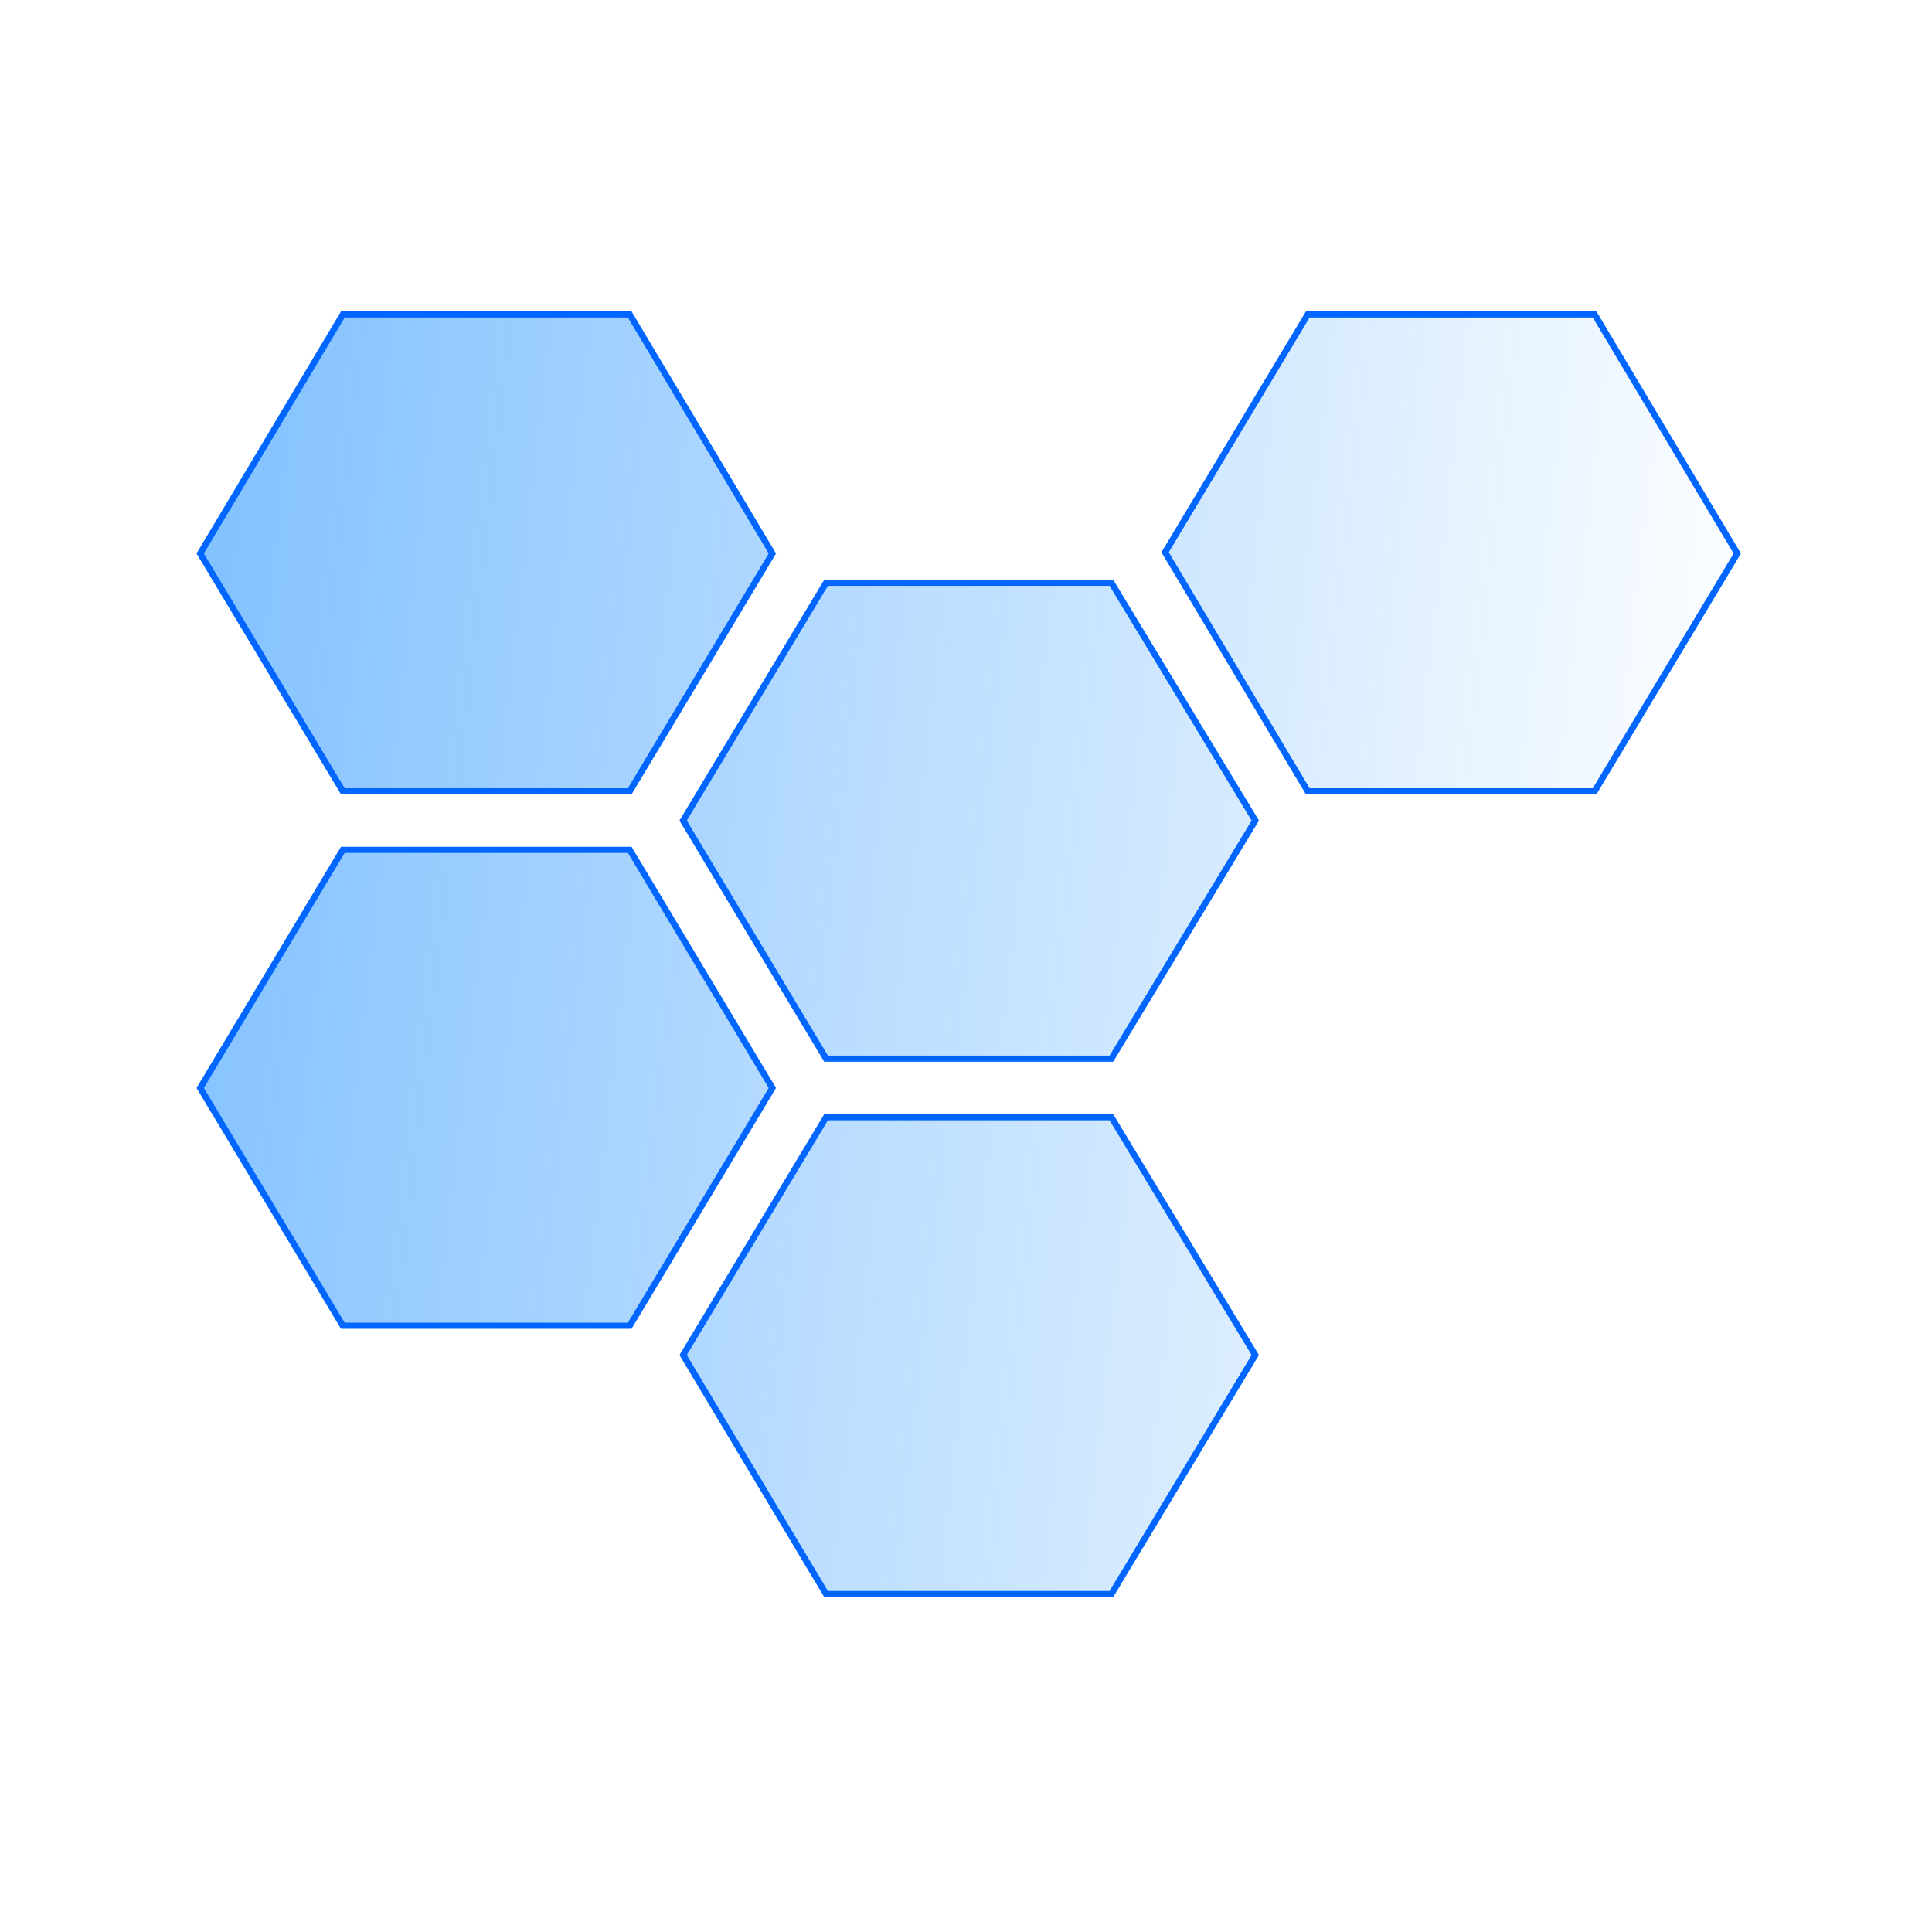
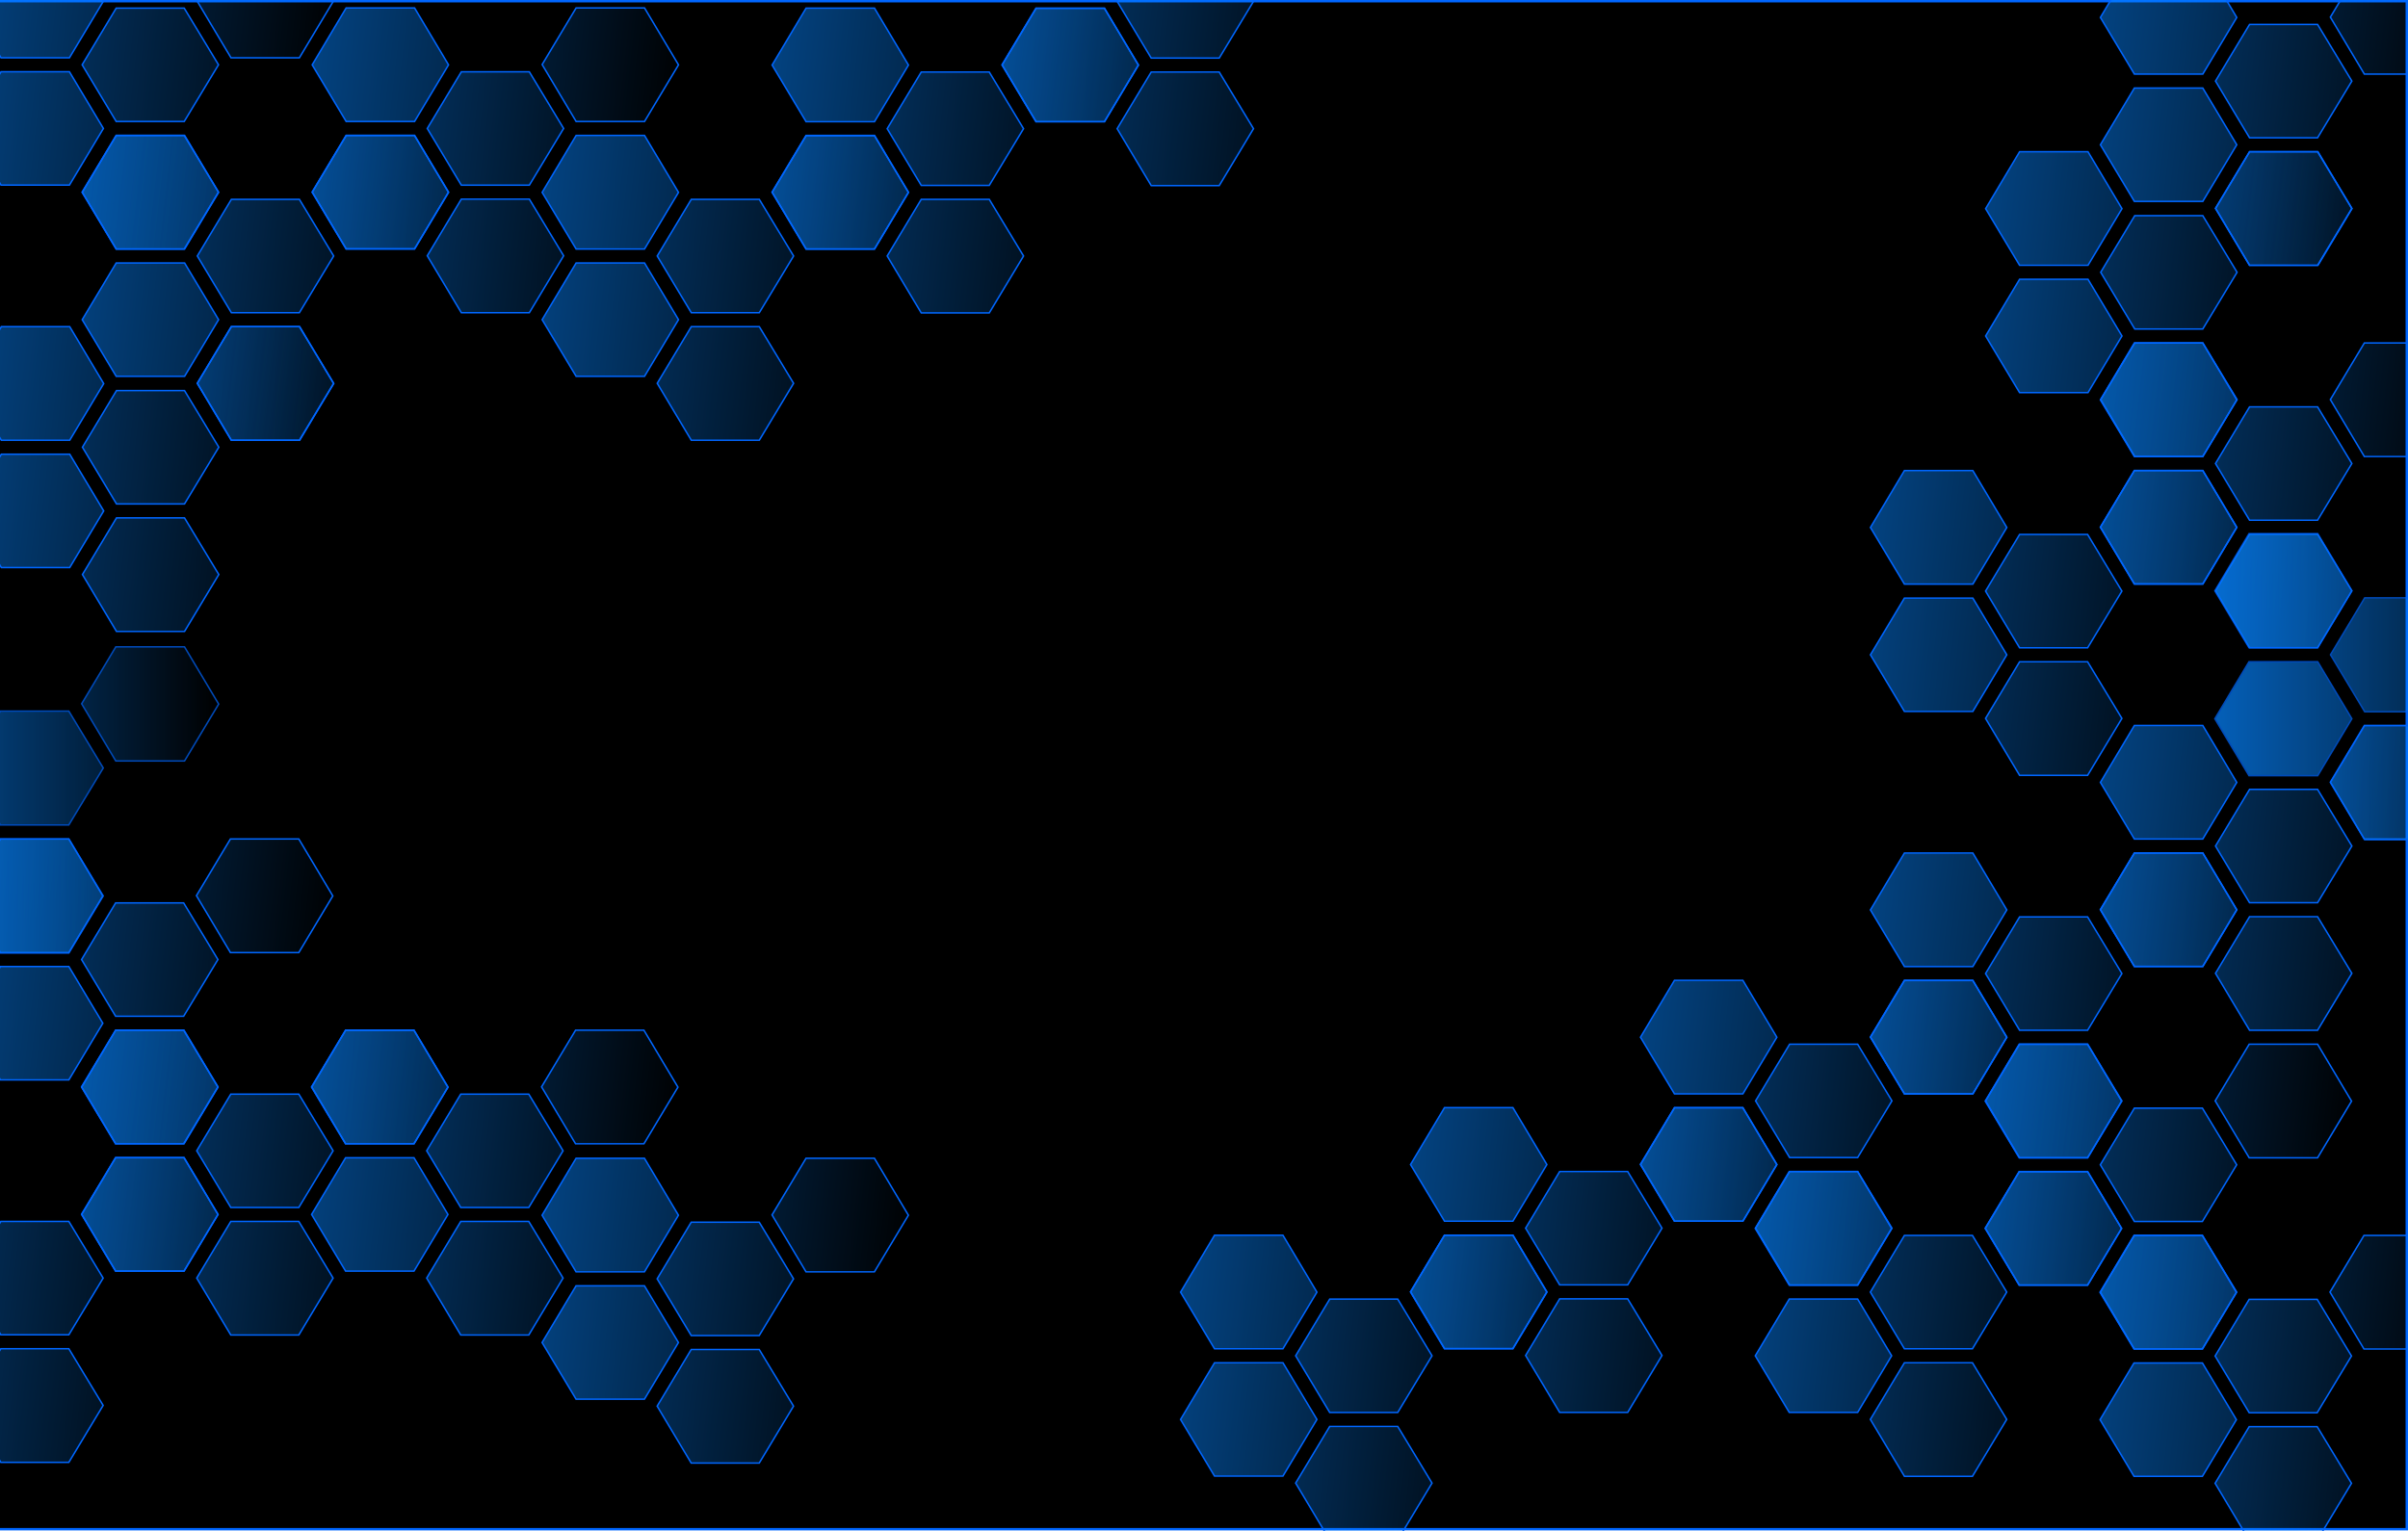
- <svg xmlns="http://www.w3.org/2000/svg" xmlns:xlink="http://www.w3.org/1999/xlink" xml:space="preserve" style="enable-background:new 0 0 489.2 489.2;" viewBox="0 0 489.2 489.2" y="0px" x="0px" id="Capa_1" version="1.1">
-   <defs id="defs298">
-     <linearGradient id="linearGradient8692">
-       <stop style="stop-color:#0684ff;stop-opacity:1;" offset="0" id="stop943" />
-       <stop style="stop-color:#0684ff;stop-opacity:0;" offset="1" id="stop945" />
+ <svg xmlns="http://www.w3.org/2000/svg" xmlns:xlink="http://www.w3.org/1999/xlink" viewBox="0 0 1329.835 845.45" version="1.1" id="svg12419">
+   <style id="style12059">.B{stroke-width:2.026}.C{stroke-width:2.017}</style>
+   <defs id="defs12101">
+     <linearGradient id="A" gradientUnits="userSpaceOnUse">
+       <stop offset="0" stop-color="#0684ff" id="stop12061" />
+       <stop offset="1" stop-color="#0684ff" stop-opacity="0" id="stop12063" />
    </linearGradient>
-     <linearGradient xlink:href="#linearGradient8692" id="linearGradient8694" x1="-506.288" y1="135.105" x2="490.369" y2="244.6" gradientUnits="userSpaceOnUse" />
+     <linearGradient id="B" x1="-506.288" x2="490.369" y1="135.105" y2="244.6" xlink:href="#A" />
+     <linearGradient id="C" x1="0" x2="489.2" y1="244.6" y2="244.6" xlink:href="#A" />
+     <linearGradient x1="0" x2="489.2" y1="244.6" y2="244.6" xlink:href="#A" id="linearGradient12068" />
+     <linearGradient xlink:href="#A" id="E" x1="0" y1="244.6" x2="489.2" y2="244.6" />
+     <path id="F" d="M136.7 367.7l45.4-78.8-45.4-78.9H45.4L0 288.9l45.4 78.8z" />
+     <path id="G" d="M335.8 200.3L290 121.5h-90.8l-45.5 78.8 45.5 78.9H290z" />
+     <path id="H" d="M290 298.6h-90.8l-45.5 78.8 45.5 79.2H290l45.8-79.2z" />
+     <path id="I" d="M45.4 190.6h91.3l45.4-78.8-45.4-79.2H45.4L0 111.8z" />
+     <path id="J" d="M443.8 32.6h-91.3l-45.4 78.8 45.4 79.2h91.3l45.4-78.8z" />
+     <path id="K" d="M182.1 288.9L136.7 210H45.4L0 288.9l45.4 78.8h91.3z" />
+     <path id="L" d="M290 121.5h-90.8l-45.5 78.8 45.5 78.9H290l45.8-78.9z" />
+     <path id="M" d="M199.2 298.6l-45.5 78.8 45.5 79.2H290l45.8-79.2-45.8-78.8z" />
+     <path id="N" d="M136.7 190.6l45.4-78.8-45.4-79.2H45.4L0 111.8l45.4 78.8z" />
+     <path id="O" d="M352.5 32.6l-45.4 78.8 45.4 79.2h91.3l45.4-78.8-45.4-79.2z" />
+     <path id="P" d="M136.7 210H45.4L0 288.9l45.4 78.8h91.3l45.4-78.8z" />
+     <path id="Q" d="M199.2 121.5l-45.5 78.8 45.5 78.9H290l45.8-78.9-45.8-78.8z" />
+     <path id="R" d="M153.7 377.4l45.5 79.2H290l45.8-79.2-45.8-78.8h-90.8z" />
+     <path id="S" d="M182.1 111.8l-45.4-79.2H45.4L0 111.8l45.4 78.8h91.3z" />
+     <path id="T" d="M307.1 111.4l45.4 79.2h91.3l45.4-78.8-45.4-79.2h-91.3z" />
+     <path id="U" d="M45.4 210L0 288.9l45.4 78.8h91.3l45.4-78.8-45.4-78.9z" />
+     <path id="V" d="M153.7 200.3l45.5 78.9H290l45.8-78.9-45.8-78.8h-90.8z" />
+     <path id="W" d="M199.2 456.6H290l45.8-79.2-45.8-78.8h-90.8l-45.5 78.8z" />
+     <path id="X" d="M136.7 32.6H45.4L0 111.8l45.4 78.8h91.3l45.4-78.8z" />
+     <path id="Y" d="M352.5 190.6h91.3l45.4-78.8-45.4-79.2h-91.3l-45.4 78.8z" />
+     <path id="Z" d="M45.4 367.7h91.3l45.4-78.8-45.4-78.9H45.4L0 288.9z" />
+     <path id="a" d="M290 279.2l45.8-78.9-45.8-78.8h-90.8l-45.5 78.8 45.5 78.9z" />
+     <path id="b" d="M335.8 377.4L290 298.6h-90.8l-45.5 78.8 45.5 79.2H290z" />
+     <path id="c" d="M0 111.8l45.4 78.8h91.3l45.4-78.8-45.4-79.2H45.4z" />
+     <path id="d" d="M489.2 111.8l-45.4-79.2h-91.3l-45.4 78.8 45.4 79.2h91.3z" />
+     <path id="e" d="M0 288.9l45.4 78.8h91.3l45.4-78.8-45.4-78.9H45.4z" />
+     <path id="f" d="M199.2 279.2H290l45.8-78.9-45.8-78.8h-90.8l-45.5 78.8z" />
+     <path id="g" d="M290 456.6l45.8-79.2-45.8-78.8h-90.8l-45.5 78.8 45.5 79.2z" />
+     <path id="h" d="M45.4 32.6L0 111.8l45.4 78.8h91.3l45.4-78.8-45.4-79.2z" />
+     <path id="i" d="M443.8 190.6l45.4-78.8-45.4-79.2h-91.3l-45.4 78.8 45.4 79.2z" />
  </defs>
-   <g transform="matrix(0.7955846,0,0,0.7641509,50.69114,54.7154)" style="fill:url(#linearGradient8694);fill-opacity:1;stroke:#0066ff;stroke-opacity:1;stroke-width:2.026;stroke-miterlimit:4;stroke-dasharray:none" id="g263">
-     <g style="fill:url(#linearGradient8694);fill-opacity:1.0;stroke:#0066ff;stroke-opacity:1;stroke-width:2.026;stroke-miterlimit:4;stroke-dasharray:none" id="g261">
-       <g style="fill:url(#linearGradient8694);fill-opacity:1.0;stroke:#0066ff;stroke-opacity:1;stroke-width:2.026;stroke-miterlimit:4;stroke-dasharray:none" id="g259">
-         <polygon style="fill:url(#linearGradient8694);fill-opacity:1.0;stroke:#0066ff;stroke-opacity:1;stroke-width:2.026;stroke-miterlimit:4;stroke-dasharray:none" id="polygon249" points="0,288.9 45.4,367.7 136.7,367.7 182.1,288.9 136.7,210 45.4,210 " />
-         <polygon style="fill:url(#linearGradient8694);fill-opacity:1.0;stroke:#0066ff;stroke-opacity:1;stroke-width:2.026;stroke-miterlimit:4;stroke-dasharray:none" id="polygon251" points="199.2,279.2 290,279.2 335.8,200.3 290,121.5 199.2,121.5 153.7,200.3 " />
-         <polygon style="fill:url(#linearGradient8694);fill-opacity:1.0;stroke:#0066ff;stroke-opacity:1;stroke-width:2.026;stroke-miterlimit:4;stroke-dasharray:none" id="polygon253" points="290,456.6 335.8,377.4 290,298.6 199.2,298.6 153.7,377.4 199.2,456.6 " />
-         <polygon style="fill:url(#linearGradient8694);fill-opacity:1.0;stroke:#0066ff;stroke-opacity:1;stroke-width:2.026;stroke-miterlimit:4;stroke-dasharray:none" id="polygon255" points="45.4,32.6 0,111.8 45.4,190.6 136.7,190.6 182.1,111.8 136.7,32.6 " />
-         <polygon style="fill:url(#linearGradient8694);fill-opacity:1.0;stroke:#0066ff;stroke-opacity:1;stroke-width:2.026;stroke-miterlimit:4;stroke-dasharray:none" id="polygon257" points="443.8,190.6 489.2,111.8 443.8,32.6 352.5,32.6 307.1,111.4 352.5,190.6 " />
-       </g>
+   <g stroke="#06f" id="g12417">
+     <path stroke-width="1.326" d="M-32.171.663h1361.343v844.124H-32.171z" id="path12103" />
+     <g transform="matrix(.41354 0 0 .39713 45.405 61.873)" class="B" id="g12115">
+       <use xlink:href="#F" fill="url(#B)" id="use12105" />
+       <use xlink:href="#G" fill="url(#B)" id="use12107" />
+       <use xlink:href="#H" fill="url(#B)" id="use12109" />
+       <use xlink:href="#I" fill="url(#B)" id="use12111" />
+       <use xlink:href="#J" fill="url(#B)" id="use12113" />
+     </g>
+     <g transform="matrix(.41354 0 0 .39713 172.402 -8.578)" class="B" id="g12127">
+       <use xlink:href="#K" fill="url(#B)" id="use12117" />
+       <use xlink:href="#L" fill="url(#B)" id="use12119" />
+       <use xlink:href="#M" fill="url(#B)" id="use12121" />
+       <use xlink:href="#N" fill="url(#B)" id="use12123" />
+       <use xlink:href="#O" fill="url(#B)" id="use12125" />
+     </g>
+     <g transform="matrix(.41354 0 0 .39713 45.087 556.177)" class="B" id="g12139">
+       <use xlink:href="#K" fill="url(#B)" id="use12129" />
+       <use xlink:href="#L" fill="url(#B)" id="use12131" />
+       <use xlink:href="#M" fill="url(#B)" id="use12133" />
+       <use xlink:href="#N" fill="url(#B)" id="use12135" />
+       <use xlink:href="#O" fill="url(#B)" id="use12137" />
+     </g>
+     <g transform="matrix(.41354 0 0 .39713 -18.032 167.509)" class="B" id="g12151">
+       <use xlink:href="#F" fill="url(#B)" id="use12141" />
+       <use xlink:href="#G" fill="url(#B)" id="use12143" />
+       <use xlink:href="#H" fill="url(#B)" id="use12145" />
+       <use xlink:href="#I" fill="url(#B)" id="use12147" />
+       <use xlink:href="#J" fill="url(#B)" id="use12149" />
+     </g>
+     <g transform="matrix(.41354 0 0 .39713 1159.962 -34.76098)" class="B" id="g12163">
+       <use xlink:href="#K" fill="url(#B)" id="use12153" />
+       <use xlink:href="#L" fill="url(#B)" id="use12155" />
+       <use xlink:href="#M" fill="url(#B)" id="use12157" />
+       <use xlink:href="#N" fill="url(#B)" id="use12159" />
+       <use xlink:href="#O" fill="url(#B)" id="use12161" />
+     </g>
+     <g transform="matrix(.41354 0 0 .39713 1096.566 70.8756)" class="B" id="g12175">
+       <use xlink:href="#K" fill="url(#B)" id="use12165" />
+       <use xlink:href="#L" fill="url(#B)" id="use12167" />
+       <use xlink:href="#M" fill="url(#B)" id="use12169" />
+       <use xlink:href="#N" fill="url(#B)" id="use12171" />
+       <use xlink:href="#O" fill="url(#B)" id="use12173" />
+     </g>
+     <g transform="matrix(.41354 0 0 .39713 1159.961 176.5116)" class="B" id="g12187">
+       <use xlink:href="#P" fill="url(#B)" id="use12177" />
+       <use xlink:href="#Q" fill="url(#B)" id="use12179" />
+       <use xlink:href="#R" fill="url(#B)" id="use12181" />
+       <use xlink:href="#S" fill="url(#B)" id="use12183" />
+       <use xlink:href="#T" fill="url(#B)" id="use12185" />
+     </g>
+     <g transform="matrix(.41354 0 0 .39713 1032.965 247.0016)" class="B" id="g12199">
+       <use xlink:href="#U" fill="url(#B)" id="use12189" />
+       <use xlink:href="#V" fill="url(#B)" id="use12191" />
+       <use xlink:href="#W" fill="url(#B)" id="use12193" />
+       <use xlink:href="#X" fill="url(#B)" id="use12195" />
+       <use xlink:href="#Y" fill="url(#B)" id="use12197" />
+     </g>
+     <g transform="matrix(.41354 0 0 .39713 778.9701 598.9366)" class="B" id="g12211">
+       <use xlink:href="#K" fill="url(#B)" id="use12201" />
+       <use xlink:href="#L" fill="url(#B)" id="use12203" />
+       <use xlink:href="#M" fill="url(#B)" id="use12205" />
+       <use xlink:href="#N" fill="url(#B)" id="use12207" />
+       <use xlink:href="#O" fill="url(#B)" id="use12209" />
+     </g>
+     <g transform="matrix(.41354 0 0 .39713 905.9671 528.6046)" class="B" id="g12223">
+       <use xlink:href="#K" fill="url(#B)" id="use12213" />
+       <use xlink:href="#L" fill="url(#B)" id="use12215" />
+       <use xlink:href="#M" fill="url(#B)" id="use12217" />
+       <use xlink:href="#N" fill="url(#B)" id="use12219" />
+       <use xlink:href="#O" fill="url(#B)" id="use12221" />
+     </g>
+     <g transform="matrix(.41354 0 0 .39713 1159.961 387.8226)" class="B" id="g12235">
+       <use xlink:href="#Z" fill="url(#B)" id="use12225" />
+       <use xlink:href="#a" fill="url(#B)" id="use12227" />
+       <use xlink:href="#b" fill="url(#B)" id="use12229" />
+       <use xlink:href="#c" fill="url(#B)" id="use12231" />
+       <use xlink:href="#d" fill="url(#B)" id="use12233" />
+     </g>
+     <g transform="matrix(.41354 0 0 .39713 1096.36 563.9096)" class="B" id="g12247">
+       <use xlink:href="#U" fill="url(#B)" id="use12237" />
+       <use xlink:href="#V" fill="url(#B)" id="use12239" />
+       <use xlink:href="#W" fill="url(#B)" id="use12241" />
+       <use xlink:href="#X" fill="url(#B)" id="use12243" />
+       <use xlink:href="#Y" fill="url(#B)" id="use12245" />
+     </g>
+     <g transform="matrix(.41354 0 0 .39713 1032.965 458.2736)" class="B" id="g12259">
+       <use xlink:href="#U" fill="url(#B)" id="use12249" />
+       <use xlink:href="#V" fill="url(#B)" id="use12251" />
+       <use xlink:href="#W" fill="url(#B)" id="use12253" />
+       <use xlink:href="#X" fill="url(#B)" id="use12255" />
+       <use xlink:href="#Y" fill="url(#B)" id="use12257" />
+     </g>
+     <g transform="matrix(.41354 0 0 .39713 1159.755 669.5456)" class="B" id="g12271">
+       <use xlink:href="#P" fill="url(#B)" id="use12261" />
+       <use xlink:href="#Q" fill="url(#B)" id="use12263" />
+       <use xlink:href="#R" fill="url(#B)" id="use12265" />
+       <use xlink:href="#S" fill="url(#B)" id="use12267" />
+       <use xlink:href="#T" fill="url(#B)" id="use12269" />
+     </g>
+     <g transform="matrix(.41354 0 0 .39713 969.3621 634.2416)" class="B" id="g12283">
+       <use xlink:href="#F" fill="url(#B)" id="use12273" />
+       <use xlink:href="#G" fill="url(#B)" id="use12275" />
+       <use xlink:href="#H" fill="url(#B)" id="use12277" />
+       <use xlink:href="#I" fill="url(#B)" id="use12279" />
+       <use xlink:href="#J" fill="url(#B)" id="use12281" />
+     </g>
+     <g transform="matrix(.41354 0 0 .39713 299.399 61.873)" class="B" id="g12295">
+       <use xlink:href="#P" fill="url(#B)" id="use12285" />
+       <use xlink:href="#Q" fill="url(#B)" id="use12287" />
+       <use xlink:href="#R" fill="url(#B)" id="use12289" />
+       <use xlink:href="#S" fill="url(#B)" id="use12291" />
+       <use xlink:href="#T" fill="url(#B)" id="use12293" />
+     </g>
+     <g transform="matrix(.41354 0 0 .39713 651.9731 669.4266)" class="B" id="g12307">
+       <use xlink:href="#U" fill="url(#B)" id="use12297" />
+       <use xlink:href="#V" fill="url(#B)" id="use12299" />
+       <use xlink:href="#W" fill="url(#B)" id="use12301" />
+       <use xlink:href="#X" fill="url(#B)" id="use12303" />
+       <use xlink:href="#Y" fill="url(#B)" id="use12305" />
+     </g>
+     <g transform="matrix(.41354 0 0 .39713 426.396 -8.459)" class="B" id="g12319">
+       <use xlink:href="#K" fill="url(#B)" id="use12309" />
+       <use xlink:href="#L" fill="url(#B)" id="use12311" />
+       <use xlink:href="#M" fill="url(#B)" id="use12313" />
+       <use xlink:href="#N" fill="url(#B)" id="use12315" />
+       <use xlink:href="#O" fill="url(#B)" id="use12317" />
+     </g>
+     <g transform="matrix(.41354 0 0 .39713 -81.91 626.508)" class="B" id="g12331">
+       <use xlink:href="#P" fill="url(#B)" id="use12321" />
+       <use xlink:href="#Q" fill="url(#B)" id="use12323" />
+       <use xlink:href="#R" fill="url(#B)" id="use12325" />
+       <use xlink:href="#S" fill="url(#B)" id="use12327" />
+       <use xlink:href="#T" fill="url(#B)" id="use12329" />
+     </g>
+     <g transform="matrix(.41354 0 0 .39713 172.084 556.177)" class="B" id="g12343">
+       <use xlink:href="#P" fill="url(#B)" id="use12333" />
+       <use xlink:href="#Q" fill="url(#B)" id="use12335" />
+       <use xlink:href="#R" fill="url(#B)" id="use12337" />
+       <use xlink:href="#S" fill="url(#B)" id="use12339" />
+       <use xlink:href="#T" fill="url(#B)" id="use12341" />
+     </g>
+     <g transform="matrix(.41354 0 0 .39713 -18.515 450.541)" class="B" id="g12355">
+       <use xlink:href="#K" fill="url(#B)" id="use12345" />
+       <use xlink:href="#L" fill="url(#B)" id="use12347" />
+       <use xlink:href="#M" fill="url(#B)" id="use12349" />
+       <use xlink:href="#N" fill="url(#B)" id="use12351" />
+       <use xlink:href="#O" fill="url(#B)" id="use12353" />
+     </g>
+     <g transform="matrix(.41354 0 0 .39713 553.393 -78.79)" class="B" id="g12367">
+       <use xlink:href="#P" fill="url(#B)" id="use12357" />
+       <use xlink:href="#Q" fill="url(#B)" id="use12359" />
+       <use xlink:href="#R" fill="url(#B)" id="use12361" />
+       <use xlink:href="#S" fill="url(#B)" id="use12363" />
+       <use xlink:href="#T" fill="url(#B)" id="use12365" />
+     </g>
+     <g transform="matrix(.41354 0 0 .39713 299.363 626.92)" class="B" id="g12379">
+       <use xlink:href="#U" fill="url(#B)" id="use12369" />
+       <use xlink:href="#V" fill="url(#B)" id="use12371" />
+       <use xlink:href="#W" fill="url(#B)" id="use12373" />
+       <use xlink:href="#X" fill="url(#B)" id="use12375" />
+       <use xlink:href="#Y" fill="url(#B)" id="use12377" />
+     </g>
+     <g transform="matrix(.41354 0 0 .39713 -18.197 -43.764)" class="B" id="g12391">
+       <use xlink:href="#Z" fill="url(#B)" id="use12381" />
+       <use xlink:href="#a" fill="url(#B)" id="use12383" />
+       <use xlink:href="#b" fill="url(#B)" id="use12385" />
+       <use xlink:href="#c" fill="url(#B)" id="use12387" />
+       <use xlink:href="#d" fill="url(#B)" id="use12389" />
+     </g>
+     <g opacity=".725" transform="matrix(.41551 0 0 .39903 -82.51 344.338)" class="C" id="g12403">
+       <use xlink:href="#e" fill="url(#C)" id="use12393" />
+       <use xlink:href="#f" fill="url(#C)" id="use12395" />
+       <use xlink:href="#g" fill="url(#C)" id="use12397" />
+       <use xlink:href="#h" fill="url(#C)" id="use12399" />
+       <use xlink:href="#i" fill="url(#C)" id="use12401" />
+     </g>
+     <g opacity=".725" transform="matrix(.41551 0 0 .39903 1223.164 281.7769)" class="C" id="g12415">
+       <use xlink:href="#e" fill="url(#E)" id="use12405" />
+       <use xlink:href="#f" fill="url(#E)" id="use12407" />
+       <use xlink:href="#g" fill="url(#E)" id="use12409" />
+       <use xlink:href="#h" fill="url(#E)" id="use12411" />
    </g>
  </g>
-   <g id="g265">
- </g>
-   <g id="g267">
- </g>
-   <g id="g269">
- </g>
-   <g id="g271">
- </g>
-   <g id="g273">
- </g>
-   <g id="g275">
- </g>
-   <g id="g277">
- </g>
-   <g id="g279">
- </g>
-   <g id="g281">
- </g>
-   <g id="g283">
- </g>
-   <g id="g285">
- </g>
-   <g id="g287">
- </g>
-   <g id="g289">
- </g>
-   <g id="g291">
- </g>
-   <g id="g293">
- </g>
</svg>
